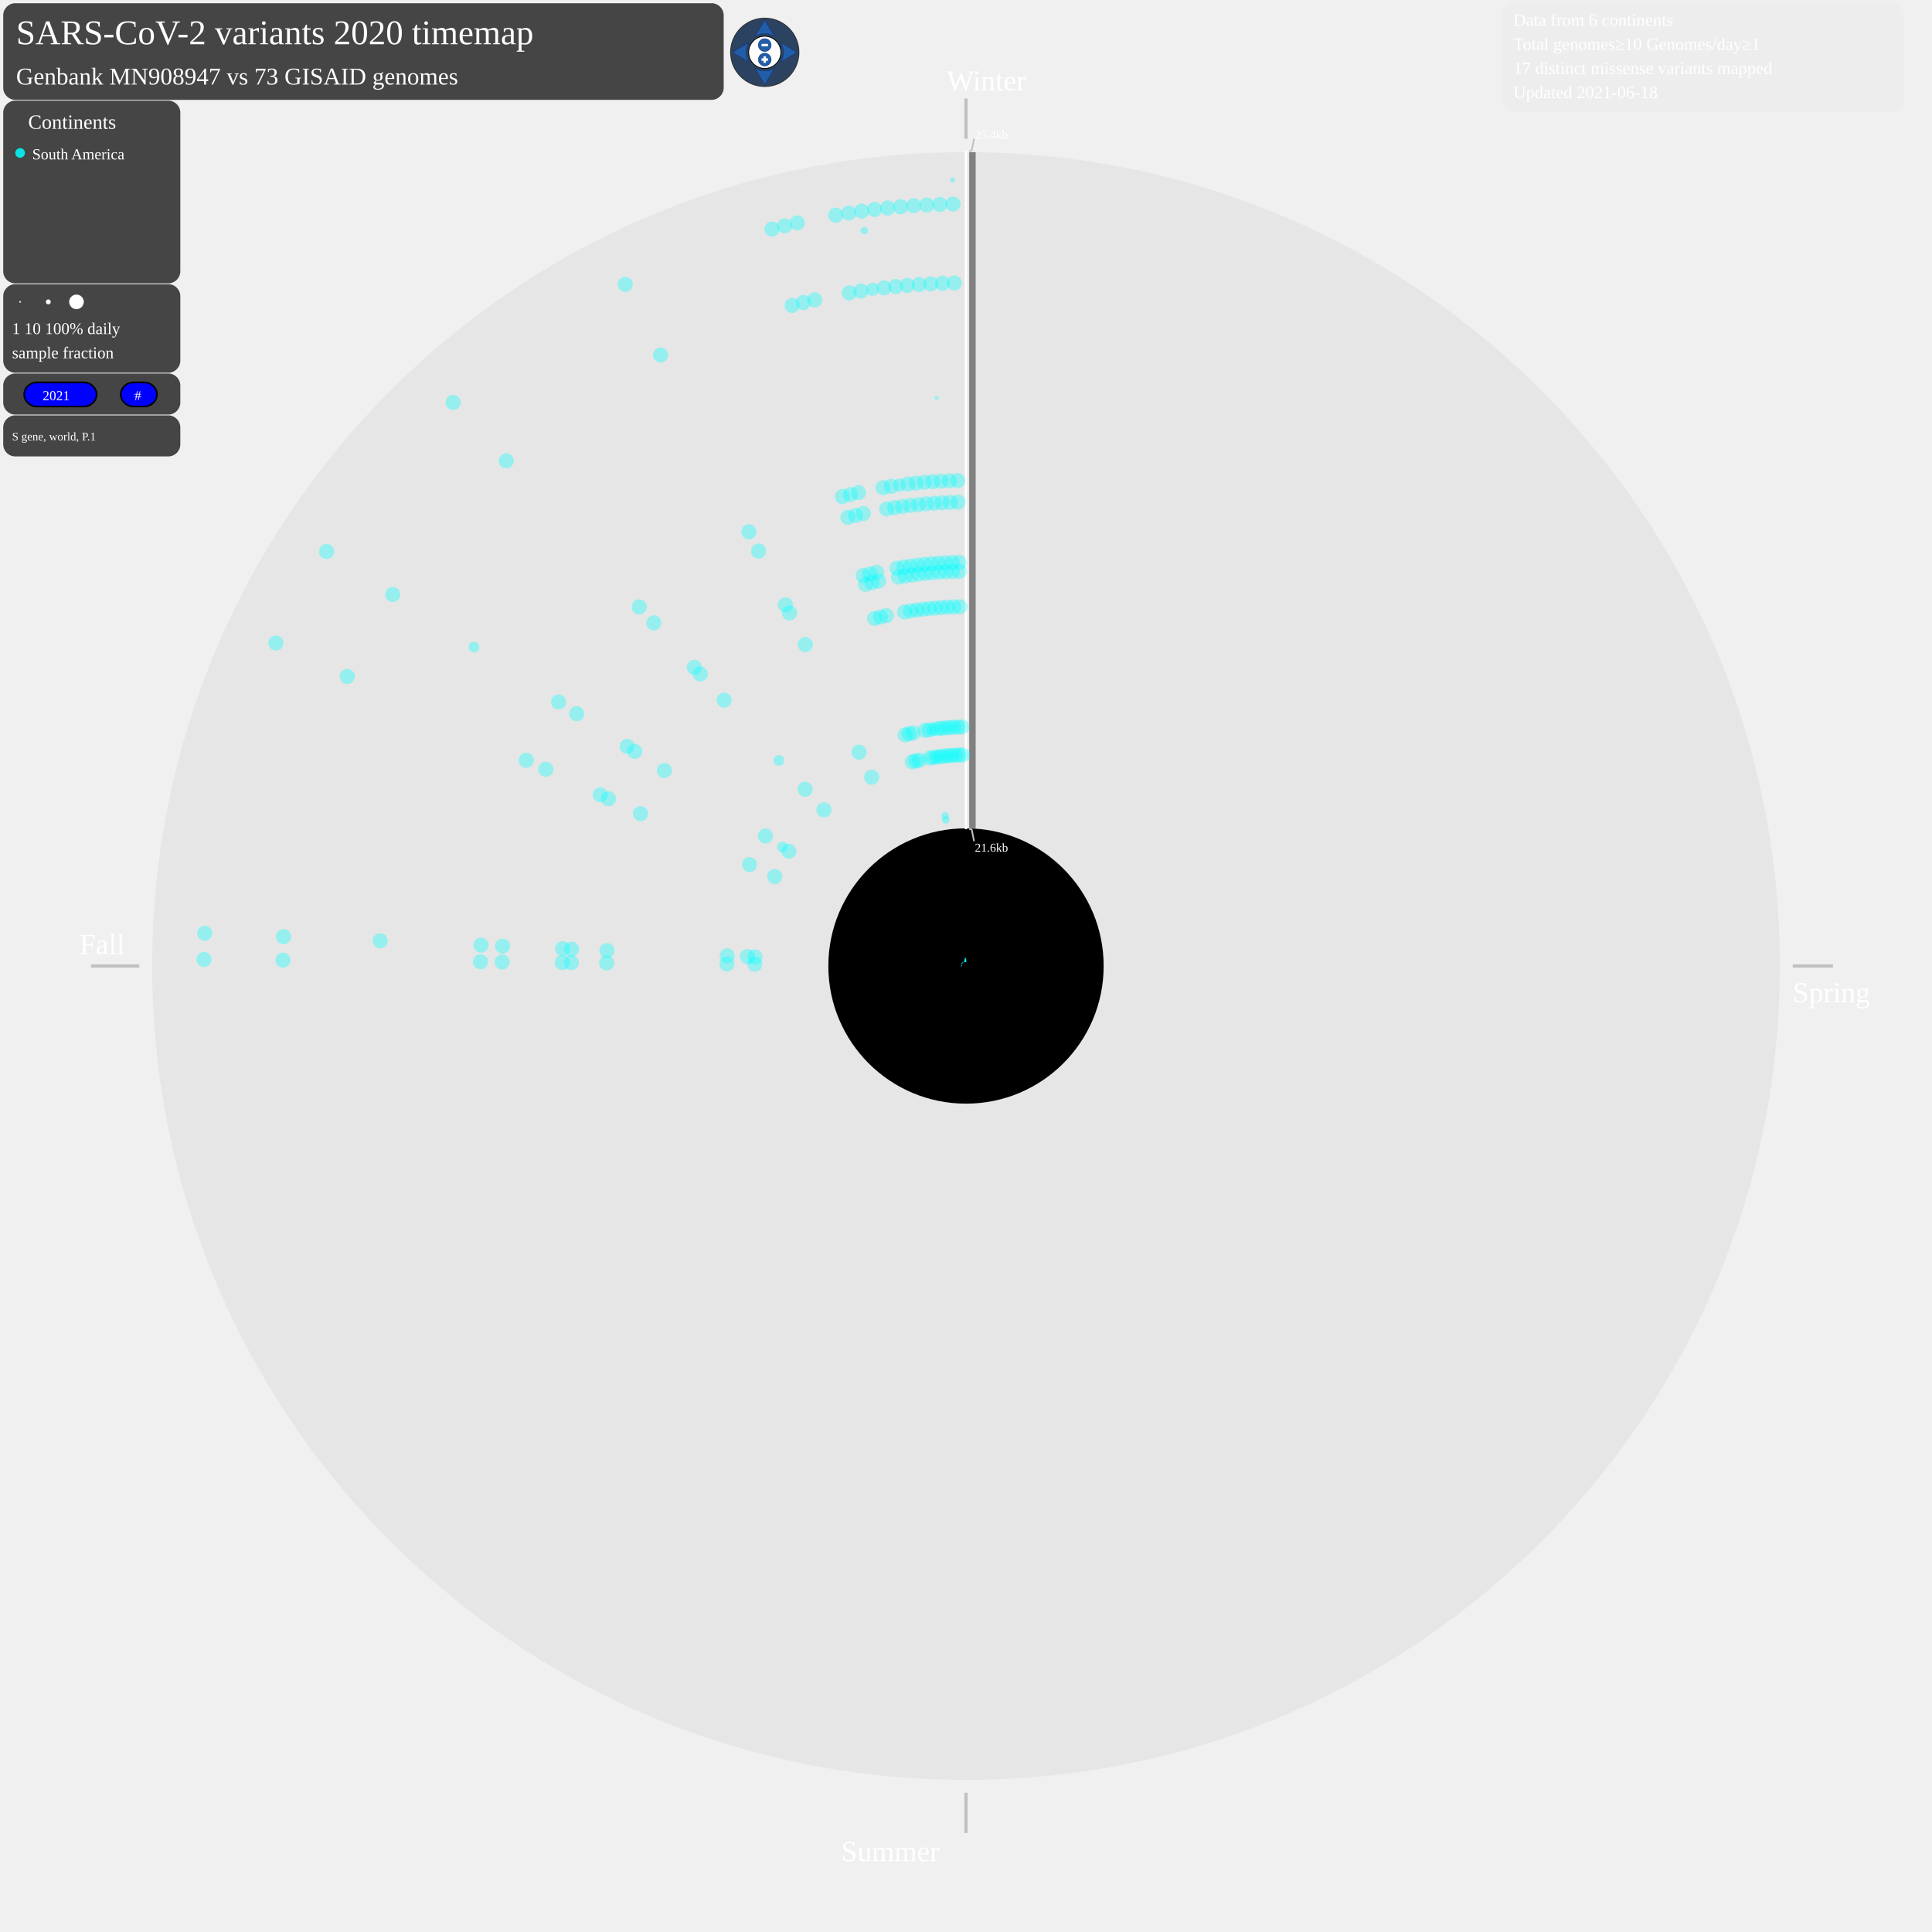
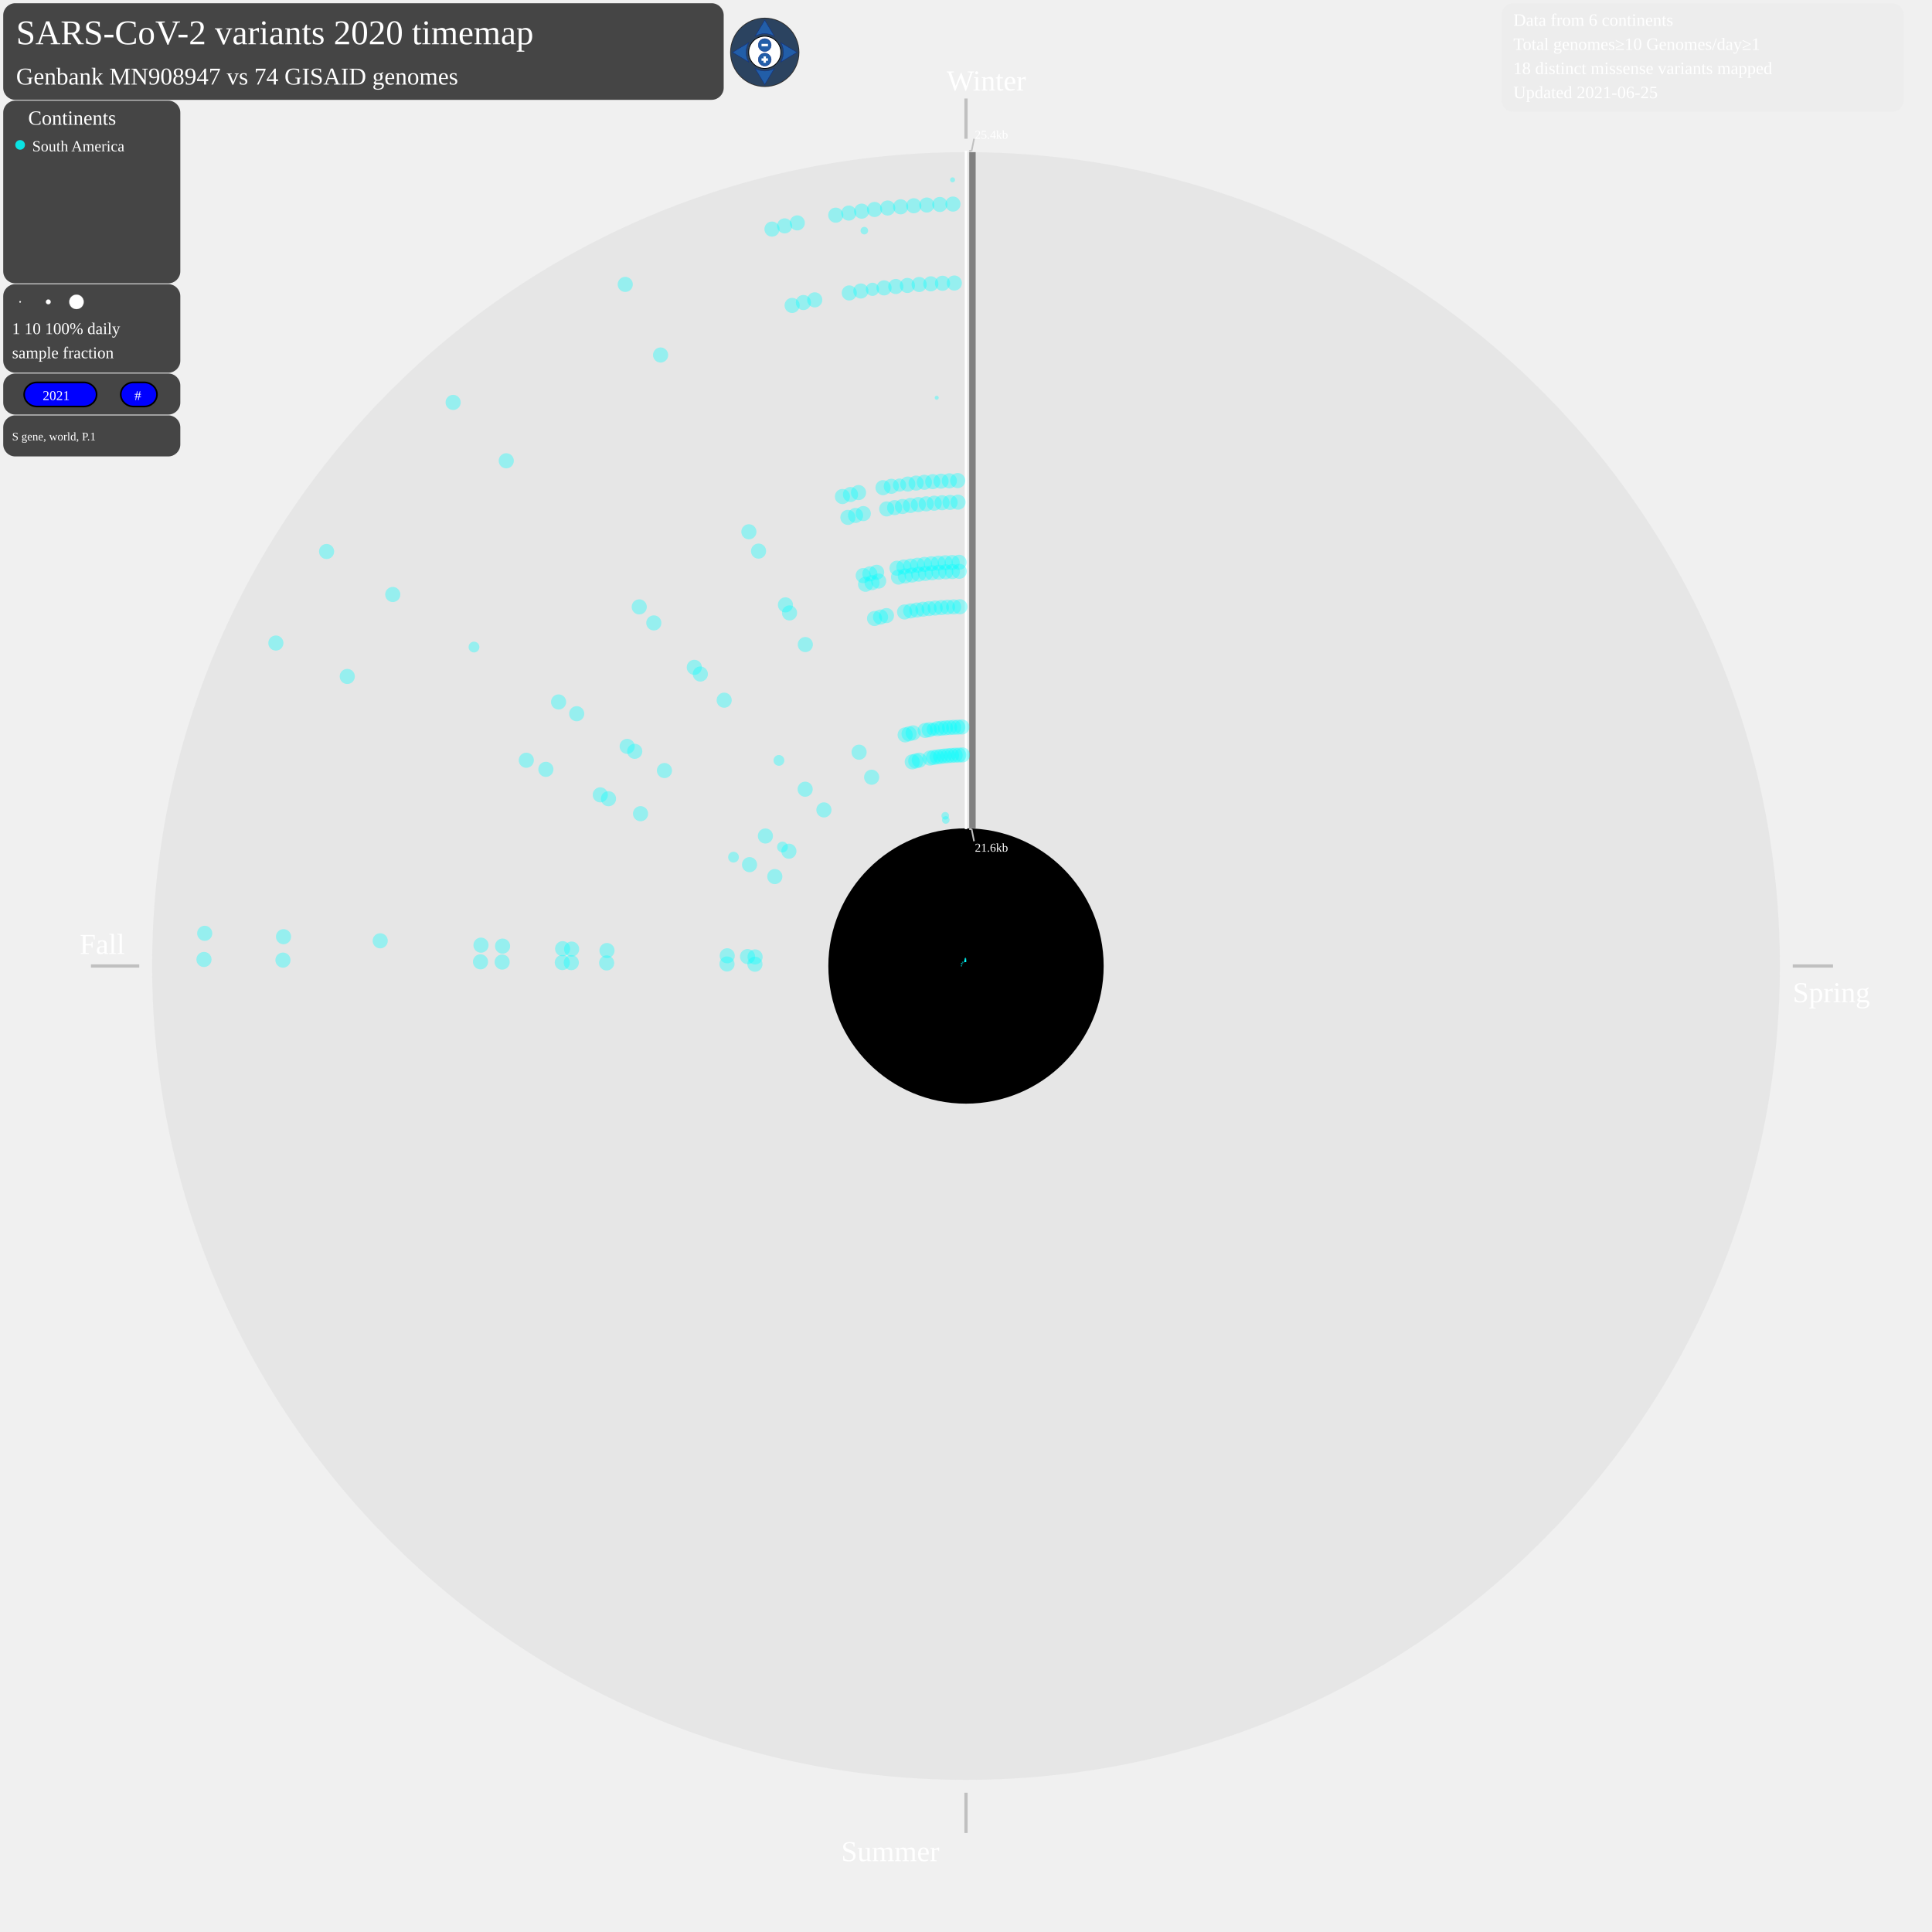
<svg xmlns="http://www.w3.org/2000/svg" width="2400" height="2400" style="background-color:black" viewBox="0 0 2400 2400" id="map-svg">
  <defs>
    <style type="text/css">
	.sb {
	stroke-width:0.8;
	stroke-opacity:0.7;
	}
	.sb:hover {
	stroke-width:0.8;
	stroke-opacity:1.0;
	}
	.compass {
	fill: #fff;
	stroke: #000;
	stroke-width: 1;
	}
	.button {
	fill: #225EA8;
	stroke: #0C2C84;
	stroke-width: 0.5;
	stroke-miterlimit:6;
	stroke-linecap: round;
	}
	.button:hover {
	stroke-width: 1;
	}
	.plus-minus {
	fill: #fff;
	pointer-events: none;
	}
	.legendcol {
	stroke: none;
	fill-opacity:0.85;
	}
	.legendcol:hover {
	fill-opacity:1.0;
	}
	.cv {
	stroke: none;
	fill-opacity:0.35;
	}
	.cv:hover {
	stroke: none;
	fill-opacity:0.8;
	}
	.SouthAmerica {
	stroke: none;
	fill-opacity:0.6;
	}
	.SouthAmerica:hover {
	stroke: none;
	fill-opacity:1.0;
	}
	a:link, a:visited {
	cursor: pointer;
	}
	a:hover, a:active {
	outline: dotted 2px yellow;
	}
	g:hover, g:active {
	outline: dotted 2px yellow;
	}
	.static {
	cursor: not-allowed;
	}
	.draggable, .draggable-group {
	cursor: pointer;
	}
	svg text {
	cursor: default;
	-webkit-user-select: none;
	-moz-user-select: none;
	-ms-user-select: none;
	user-select: none;
	}
	</style>
  </defs>
  <text font-size="3.6em" x="20" y="55" fill="white">SARS-CoV-2 variants 2020 timemap</text>
  <g id="matrix-group" transform="matrix(1 0 0 1 0 0)" class="draggable-group">
    <circle cx="1200" cy="1200" r="1011" style="fill:grey;stroke:black;stroke-width:0;fill-opacity:0.085;" />
    <circle cx="1200" cy="1200" r="171" style="fill:black;stroke:black;stroke-width:0;fill-opacity:1;" />
    <line x1="1200" y1="122.363" x2="1200" y2="172.363" style="stroke:silver;stroke-width:4" />
    <text font-size="3.0em" x="1176" y="112.363" fill="white">Winter</text>
    <line x1="2227" y1="1200" x2="2277" y2="1200" style="stroke:silver;stroke-width:4" />
    <text font-size="3.0em" x="2227" y="1245" fill="white">Spring</text>
    <line x1="1200" y1="2227" x2="1200" y2="2277" style="stroke:silver;stroke-width:4" />
    <text font-size="3.0em" x="1045" y="2312" fill="white">Summer</text>
    <line x1="173" y1="1200" x2="113" y2="1200" style="stroke:silver;stroke-width:4" />
    <text font-size="3.0em" x="99" y="1185" fill="white">Fall</text>
    <g>
      <line x1="1208" y1="1029" x2="1208" y2="189" style="stroke:grey;stroke-width:8" />
    </g>
    <line x1="1200" y1="187.363" x2="1200" y2="1030" style="stroke:white;stroke-width:3" />
    <line x1="1204" y1="187.363" x2="1207" y2="187.363" style="stroke:silver;stroke-width:2" />
    <line x1="1207" y1="187.363" x2="1210" y2="172.363" style="stroke:silver;stroke-width:2" />
    <line x1="1204" y1="1030" x2="1207" y2="1030" style="stroke:silver;stroke-width:2" />
    <line x1="1207" y1="1030" x2="1210" y2="1045" style="stroke:silver;stroke-width:2" />
    <text font-size="1.25em" x="1211" y="172.363" fill="white">25.4kb</text>
    <text font-size="1.25em" x="1211" y="1058" fill="white">21.6kb</text>
    <g class="SouthAmerica">
      <line x1="1195.0" y1="1200.0" x2="1193.6" y2="1199.9" style="stroke:cyan;" class="sb" />
    </g>
    <g class="SouthAmerica">
      <circle cx="937.8" cy="1197.8" r="9.4" style="fill:cyan;" class="cv" />
    </g>
    <g class="SouthAmerica">
      <circle cx="903.1" cy="1197.5" r="9.4" style="fill:cyan;" class="cv" />
    </g>
    <g class="SouthAmerica">
      <circle cx="753.6" cy="1196.2" r="9.4" style="fill:cyan;" class="cv" />
    </g>
    <g class="SouthAmerica">
      <circle cx="709.7" cy="1195.8" r="9.4" style="fill:cyan;" class="cv" />
    </g>
    <g class="SouthAmerica">
      <circle cx="698.5" cy="1195.7" r="9.4" style="fill:cyan;" class="cv" />
    </g>
    <g class="SouthAmerica">
      <circle cx="623.8" cy="1195.1" r="9.4" style="fill:cyan;" class="cv" />
    </g>
    <g class="SouthAmerica">
      <circle cx="596.9" cy="1194.8" r="9.4" style="fill:cyan;" class="cv" />
    </g>
    <g class="SouthAmerica">
      <circle cx="351.5" cy="1192.7" r="9.4" style="fill:cyan;" class="cv" />
    </g>
    <g class="SouthAmerica">
      <circle cx="253.4" cy="1191.9" r="9.4" style="fill:cyan;" class="cv" />
    </g>
    <g class="SouthAmerica">
      <line x1="1195.0" y1="1199.8" x2="1193.7" y2="1199.7" style="stroke:cyan;" class="sb" />
    </g>
    <g class="SouthAmerica">
      <circle cx="938.0" cy="1188.7" r="9.4" style="fill:cyan;" class="cv" />
    </g>
    <g class="SouthAmerica">
      <circle cx="928.6" cy="1188.3" r="9.4" style="fill:cyan;" class="cv" />
    </g>
    <g class="SouthAmerica">
      <circle cx="903.4" cy="1187.3" r="9.4" style="fill:cyan;" class="cv" />
    </g>
    <g class="SouthAmerica">
      <circle cx="754.0" cy="1180.8" r="9.4" style="fill:cyan;" class="cv" />
    </g>
    <g class="SouthAmerica">
      <circle cx="710.1" cy="1179.0" r="9.4" style="fill:cyan;" class="cv" />
    </g>
    <g class="SouthAmerica">
      <circle cx="698.9" cy="1178.5" r="9.4" style="fill:cyan;" class="cv" />
    </g>
    <g class="SouthAmerica">
      <circle cx="624.3" cy="1175.3" r="9.4" style="fill:cyan;" class="cv" />
    </g>
    <g class="SouthAmerica">
      <circle cx="597.5" cy="1174.1" r="9.4" style="fill:cyan;" class="cv" />
    </g>
    <g class="SouthAmerica">
      <circle cx="472.3" cy="1168.7" r="9.4" style="fill:cyan;" class="cv" />
    </g>
    <g class="SouthAmerica">
      <circle cx="352.2" cy="1163.6" r="9.4" style="fill:cyan;" class="cv" />
    </g>
    <g class="SouthAmerica">
      <circle cx="254.3" cy="1159.4" r="9.4" style="fill:cyan;" class="cv" />
    </g>
    <g class="SouthAmerica">
-       <line x1="1195.5" y1="1197.9" x2="1194.2" y2="1197.3" style="stroke:cyan;" class="sb" />
+       <line x1="1195.5" y1="1197.9" x2="1193.5" y2="1197.0" style="stroke:cyan;" class="sb" />
    </g>
    <g class="SouthAmerica">
      <circle cx="962.5" cy="1088.9" r="9.4" style="fill:cyan;" class="cv" />
    </g>
    <g class="SouthAmerica">
      <circle cx="931.1" cy="1074.1" r="9.4" style="fill:cyan;" class="cv" />
+     </g>
+     <g class="SouthAmerica">
+       <circle cx="911.2" cy="1064.8" r="6.7" style="fill:cyan;" class="cv" />
    </g>
    <g class="SouthAmerica">
      <circle cx="795.7" cy="1010.8" r="9.4" style="fill:cyan;" class="cv" />
    </g>
    <g class="SouthAmerica">
      <circle cx="755.9" cy="992.2" r="9.4" style="fill:cyan;" class="cv" />
    </g>
    <g class="SouthAmerica">
      <circle cx="745.7" cy="987.4" r="9.4" style="fill:cyan;" class="cv" />
    </g>
    <g class="SouthAmerica">
      <circle cx="678.1" cy="955.7" r="9.4" style="fill:cyan;" class="cv" />
    </g>
    <g class="SouthAmerica">
      <circle cx="653.8" cy="944.4" r="9.4" style="fill:cyan;" class="cv" />
    </g>
    <g class="SouthAmerica">
      <circle cx="431.4" cy="840.3" r="9.4" style="fill:cyan;" class="cv" />
    </g>
    <g class="SouthAmerica">
      <circle cx="342.7" cy="798.8" r="9.4" style="fill:cyan;" class="cv" />
    </g>
    <g class="SouthAmerica">
      <line x1="1195.8" y1="1197.3" x2="1194.0" y2="1196.1" style="stroke:cyan;" class="sb" />
    </g>
    <g class="SouthAmerica">
      <circle cx="980.0" cy="1057.4" r="9.4" style="fill:cyan;" class="cv" />
    </g>
    <g class="SouthAmerica">
      <circle cx="972.0" cy="1052.2" r="6.7" style="fill:cyan;" class="cv" />
    </g>
    <g class="SouthAmerica">
      <circle cx="950.8" cy="1038.5" r="9.4" style="fill:cyan;" class="cv" />
    </g>
    <g class="SouthAmerica">
      <circle cx="825.4" cy="957.2" r="9.4" style="fill:cyan;" class="cv" />
    </g>
    <g class="SouthAmerica">
      <circle cx="788.5" cy="933.3" r="9.4" style="fill:cyan;" class="cv" />
    </g>
    <g class="SouthAmerica">
      <circle cx="779.1" cy="927.2" r="9.4" style="fill:cyan;" class="cv" />
    </g>
    <g class="SouthAmerica">
      <circle cx="716.4" cy="886.6" r="9.4" style="fill:cyan;" class="cv" />
    </g>
    <g class="SouthAmerica">
      <circle cx="693.9" cy="872.0" r="9.4" style="fill:cyan;" class="cv" />
    </g>
    <g class="SouthAmerica">
      <circle cx="588.8" cy="803.8" r="6.7" style="fill:cyan;" class="cv" />
    </g>
    <g class="SouthAmerica">
      <circle cx="487.9" cy="738.5" r="9.4" style="fill:cyan;" class="cv" />
    </g>
    <g class="SouthAmerica">
      <circle cx="405.7" cy="685.1" r="9.4" style="fill:cyan;" class="cv" />
    </g>
    <g class="SouthAmerica">
      <line x1="1196.6" y1="1196.3" x2="1195.2" y2="1194.7" style="stroke:cyan;" class="sb" />
    </g>
    <g class="SouthAmerica">
      <circle cx="1023.5" cy="1006.1" r="9.4" style="fill:cyan;" class="cv" />
    </g>
    <g class="SouthAmerica">
      <circle cx="1000.2" cy="980.4" r="9.4" style="fill:cyan;" class="cv" />
    </g>
    <g class="SouthAmerica">
      <circle cx="967.6" cy="944.6" r="6.7" style="fill:cyan;" class="cv" />
    </g>
    <g class="SouthAmerica">
      <circle cx="899.6" cy="869.8" r="9.4" style="fill:cyan;" class="cv" />
    </g>
    <g class="SouthAmerica">
      <circle cx="870.0" cy="837.3" r="9.4" style="fill:cyan;" class="cv" />
    </g>
    <g class="SouthAmerica">
      <circle cx="862.5" cy="829.0" r="9.4" style="fill:cyan;" class="cv" />
    </g>
    <g class="SouthAmerica">
      <circle cx="812.2" cy="773.8" r="9.4" style="fill:cyan;" class="cv" />
    </g>
    <g class="SouthAmerica">
      <circle cx="794.1" cy="753.9" r="9.4" style="fill:cyan;" class="cv" />
    </g>
    <g class="SouthAmerica">
      <circle cx="628.9" cy="572.4" r="9.4" style="fill:cyan;" class="cv" />
    </g>
    <g class="SouthAmerica">
      <circle cx="562.9" cy="499.9" r="9.4" style="fill:cyan;" class="cv" />
    </g>
    <g class="SouthAmerica">
      <line x1="1197.8" y1="1195.5" x2="1197.2" y2="1194.3" style="stroke:cyan;" class="sb" />
    </g>
    <g class="SouthAmerica">
      <circle cx="1082.8" cy="965.5" r="9.4" style="fill:cyan;" class="cv" />
    </g>
    <g class="SouthAmerica">
      <circle cx="1067.2" cy="934.4" r="9.4" style="fill:cyan;" class="cv" />
    </g>
    <g class="SouthAmerica">
      <circle cx="1000.4" cy="800.7" r="9.4" style="fill:cyan;" class="cv" />
    </g>
    <g class="SouthAmerica">
      <circle cx="980.8" cy="761.4" r="9.4" style="fill:cyan;" class="cv" />
    </g>
    <g class="SouthAmerica">
      <circle cx="975.7" cy="751.4" r="9.4" style="fill:cyan;" class="cv" />
    </g>
    <g class="SouthAmerica">
      <circle cx="942.3" cy="684.6" r="9.4" style="fill:cyan;" class="cv" />
    </g>
    <g class="SouthAmerica">
      <circle cx="930.3" cy="660.6" r="9.4" style="fill:cyan;" class="cv" />
    </g>
    <g class="SouthAmerica">
      <circle cx="820.6" cy="441.0" r="9.4" style="fill:cyan;" class="cv" />
    </g>
    <g class="SouthAmerica">
      <circle cx="776.7" cy="353.3" r="9.4" style="fill:cyan;" class="cv" />
    </g>
    <g class="SouthAmerica">
      <line x1="1198.7" y1="1195.2" x2="1198.4" y2="1193.9" style="stroke:cyan;" class="sb" />
    </g>
    <g class="SouthAmerica">
      <circle cx="1133.2" cy="946.4" r="9.4" style="fill:cyan;" class="cv" />
    </g>
    <g class="SouthAmerica">
      <circle cx="1124.4" cy="912.9" r="9.4" style="fill:cyan;" class="cv" />
    </g>
    <g class="SouthAmerica">
      <circle cx="1086.4" cy="768.3" r="9.4" style="fill:cyan;" class="cv" />
    </g>
    <g class="SouthAmerica">
      <circle cx="1075.2" cy="725.8" r="9.4" style="fill:cyan;" class="cv" />
    </g>
    <g class="SouthAmerica">
      <circle cx="1072.3" cy="715.0" r="9.4" style="fill:cyan;" class="cv" />
    </g>
    <g class="SouthAmerica">
      <circle cx="1053.3" cy="642.7" r="9.4" style="fill:cyan;" class="cv" />
    </g>
    <g class="SouthAmerica">
      <circle cx="1046.5" cy="616.8" r="9.4" style="fill:cyan;" class="cv" />
    </g>
    <g class="SouthAmerica">
      <circle cx="984.0" cy="379.4" r="9.4" style="fill:cyan;" class="cv" />
    </g>
    <g class="SouthAmerica">
      <circle cx="959.0" cy="284.6" r="9.4" style="fill:cyan;" class="cv" />
    </g>
    <g class="SouthAmerica">
      <line x1="1198.8" y1="1195.1" x2="1198.2" y2="1192.5" style="stroke:cyan;" class="sb" />
    </g>
    <g class="SouthAmerica">
      <circle cx="1137.6" cy="945.3" r="9.4" style="fill:cyan;" class="cv" />
    </g>
    <g class="SouthAmerica">
      <circle cx="1129.3" cy="911.6" r="9.4" style="fill:cyan;" class="cv" />
    </g>
    <g class="SouthAmerica">
      <circle cx="1093.8" cy="766.5" r="9.4" style="fill:cyan;" class="cv" />
    </g>
    <g class="SouthAmerica">
      <circle cx="1083.3" cy="723.8" r="9.4" style="fill:cyan;" class="cv" />
    </g>
    <g class="SouthAmerica">
      <circle cx="1080.6" cy="712.9" r="9.4" style="fill:cyan;" class="cv" />
    </g>
    <g class="SouthAmerica">
      <circle cx="1062.8" cy="640.3" r="9.4" style="fill:cyan;" class="cv" />
    </g>
    <g class="SouthAmerica">
      <circle cx="1056.5" cy="614.3" r="9.4" style="fill:cyan;" class="cv" />
    </g>
    <g class="SouthAmerica">
      <circle cx="998.0" cy="375.8" r="9.4" style="fill:cyan;" class="cv" />
    </g>
    <g class="SouthAmerica">
      <circle cx="974.7" cy="280.6" r="9.4" style="fill:cyan;" class="cv" />
    </g>
    <g class="SouthAmerica">
      <line x1="1198.9" y1="1195.1" x2="1198.3" y2="1192.5" style="stroke:cyan;" class="sb" />
    </g>
    <g class="SouthAmerica">
      <circle cx="1142.0" cy="944.3" r="9.4" style="fill:cyan;" class="cv" />
    </g>
    <g class="SouthAmerica">
      <circle cx="1134.3" cy="910.4" r="9.4" style="fill:cyan;" class="cv" />
    </g>
    <g class="SouthAmerica">
      <circle cx="1101.2" cy="764.7" r="9.4" style="fill:cyan;" class="cv" />
    </g>
    <g class="SouthAmerica">
      <circle cx="1091.5" cy="721.8" r="9.4" style="fill:cyan;" class="cv" />
    </g>
    <g class="SouthAmerica">
      <circle cx="1089.0" cy="710.9" r="9.4" style="fill:cyan;" class="cv" />
    </g>
    <g class="SouthAmerica">
      <circle cx="1072.4" cy="638.0" r="9.4" style="fill:cyan;" class="cv" />
    </g>
    <g class="SouthAmerica">
      <circle cx="1066.5" cy="611.9" r="9.4" style="fill:cyan;" class="cv" />
    </g>
    <g class="SouthAmerica">
      <circle cx="1012.1" cy="372.5" r="9.4" style="fill:cyan;" class="cv" />
    </g>
    <g class="SouthAmerica">
      <circle cx="990.4" cy="276.9" r="9.4" style="fill:cyan;" class="cv" />
    </g>
    <g class="SouthAmerica">
      <line x1="1199.1" y1="1195.1" x2="1198.5" y2="1191.1" style="stroke:cyan;" class="sb" />
    </g>
    <g class="SouthAmerica">
      <circle cx="1155.2" cy="941.7" r="9.4" style="fill:cyan;" class="cv" />
    </g>
    <g class="SouthAmerica">
      <circle cx="1149.3" cy="907.4" r="9.4" style="fill:cyan;" class="cv" />
    </g>
    <g class="SouthAmerica">
      <circle cx="1123.7" cy="760.2" r="9.4" style="fill:cyan;" class="cv" />
    </g>
    <g class="SouthAmerica">
      <circle cx="1116.2" cy="716.9" r="9.4" style="fill:cyan;" class="cv" />
    </g>
    <g class="SouthAmerica">
      <circle cx="1114.3" cy="705.8" r="9.4" style="fill:cyan;" class="cv" />
    </g>
    <g class="SouthAmerica">
      <circle cx="1101.5" cy="632.2" r="9.4" style="fill:cyan;" class="cv" />
    </g>
    <g class="SouthAmerica">
      <circle cx="1096.9" cy="605.8" r="9.4" style="fill:cyan;" class="cv" />
    </g>
    <g class="SouthAmerica">
      <circle cx="1055.0" cy="363.9" r="9.4" style="fill:cyan;" class="cv" />
    </g>
    <g class="SouthAmerica">
      <circle cx="1038.2" cy="267.3" r="9.4" style="fill:cyan;" class="cv" />
    </g>
    <g class="SouthAmerica">
      <line x1="1199.2" y1="1195.1" x2="1198.8" y2="1192.4" style="stroke:cyan;" class="sb" />
    </g>
    <g class="SouthAmerica">
      <circle cx="1159.7" cy="940.9" r="9.4" style="fill:cyan;" class="cv" />
    </g>
    <g class="SouthAmerica">
      <circle cx="1154.3" cy="906.6" r="9.4" style="fill:cyan;" class="cv" />
    </g>
    <g class="SouthAmerica">
      <circle cx="1131.3" cy="758.9" r="9.4" style="fill:cyan;" class="cv" />
    </g>
    <g class="SouthAmerica">
      <circle cx="1124.6" cy="715.5" r="9.4" style="fill:cyan;" class="cv" />
    </g>
    <g class="SouthAmerica">
      <circle cx="1122.8" cy="704.4" r="9.4" style="fill:cyan;" class="cv" />
    </g>
    <g class="SouthAmerica">
      <circle cx="1111.3" cy="630.6" r="9.4" style="fill:cyan;" class="cv" />
    </g>
    <g class="SouthAmerica">
      <circle cx="1107.2" cy="604.1" r="9.4" style="fill:cyan;" class="cv" />
    </g>
    <g class="SouthAmerica">
      <circle cx="1069.4" cy="361.5" r="9.4" style="fill:cyan;" class="cv" />
    </g>
    <g class="SouthAmerica">
      <circle cx="1054.4" cy="264.7" r="9.4" style="fill:cyan;" class="cv" />
    </g>
    <g class="SouthAmerica">
      <line x1="1199.3" y1="1195.0" x2="1198.6" y2="1190.1" style="stroke:cyan;" class="sb" />
    </g>
    <g class="SouthAmerica">
      <circle cx="1174.9" cy="1018.6" r="4.7" style="fill:cyan;" class="cv" />
    </g>
    <g class="SouthAmerica">
      <circle cx="1174.2" cy="1013.4" r="4.7" style="fill:cyan;" class="cv" />
    </g>
    <g class="SouthAmerica">
      <circle cx="1164.1" cy="940.3" r="9.4" style="fill:cyan;" class="cv" />
    </g>
    <g class="SouthAmerica">
      <circle cx="1159.3" cy="905.9" r="8.2" style="fill:cyan;" class="cv" />
    </g>
    <g class="SouthAmerica">
      <circle cx="1138.9" cy="757.8" r="9.4" style="fill:cyan;" class="cv" />
    </g>
    <g class="SouthAmerica">
      <circle cx="1132.9" cy="714.3" r="9.4" style="fill:cyan;" class="cv" />
    </g>
    <g class="SouthAmerica">
      <circle cx="1131.3" cy="703.2" r="9.4" style="fill:cyan;" class="cv" />
    </g>
    <g class="SouthAmerica">
      <circle cx="1121.1" cy="629.2" r="9.4" style="fill:cyan;" class="cv" />
    </g>
    <g class="SouthAmerica">
      <circle cx="1117.4" cy="602.6" r="8.2" style="fill:cyan;" class="cv" />
    </g>
    <g class="SouthAmerica">
      <circle cx="1083.8" cy="359.4" r="8.2" style="fill:cyan;" class="cv" />
    </g>
    <g class="SouthAmerica">
      <circle cx="1073.7" cy="286.5" r="4.7" style="fill:cyan;" class="cv" />
    </g>
    <g class="SouthAmerica">
      <circle cx="1070.4" cy="262.3" r="9.4" style="fill:cyan;" class="cv" />
    </g>
    <g class="SouthAmerica">
      <line x1="1199.4" y1="1195.0" x2="1199.2" y2="1193.7" style="stroke:cyan;" class="sb" />
    </g>
    <g class="SouthAmerica">
      <circle cx="1168.5" cy="939.7" r="9.4" style="fill:cyan;" class="cv" />
    </g>
    <g class="SouthAmerica">
      <circle cx="1164.4" cy="905.2" r="9.4" style="fill:cyan;" class="cv" />
    </g>
    <g class="SouthAmerica">
      <circle cx="1146.5" cy="756.8" r="9.4" style="fill:cyan;" class="cv" />
    </g>
    <g class="SouthAmerica">
      <circle cx="1141.2" cy="713.2" r="9.4" style="fill:cyan;" class="cv" />
    </g>
    <g class="SouthAmerica">
      <circle cx="1139.8" cy="702.1" r="9.4" style="fill:cyan;" class="cv" />
    </g>
    <g class="SouthAmerica">
      <circle cx="1130.9" cy="627.9" r="9.4" style="fill:cyan;" class="cv" />
    </g>
    <g class="SouthAmerica">
      <circle cx="1127.7" cy="601.3" r="9.4" style="fill:cyan;" class="cv" />
    </g>
    <g class="SouthAmerica">
      <circle cx="1098.2" cy="357.6" r="9.4" style="fill:cyan;" class="cv" />
    </g>
    <g class="SouthAmerica">
      <circle cx="1086.4" cy="260.2" r="9.4" style="fill:cyan;" class="cv" />
    </g>
    <g class="SouthAmerica">
      <line x1="1199.5" y1="1195.0" x2="1199.3" y2="1192.9" style="stroke:cyan;" class="sb" />
    </g>
    <g class="SouthAmerica">
      <circle cx="1173.0" cy="939.2" r="9.4" style="fill:cyan;" class="cv" />
    </g>
    <g class="SouthAmerica">
      <circle cx="1169.5" cy="904.6" r="9.4" style="fill:cyan;" class="cv" />
    </g>
    <g class="SouthAmerica">
      <circle cx="1154.1" cy="756.0" r="9.4" style="fill:cyan;" class="cv" />
    </g>
    <g class="SouthAmerica">
      <circle cx="1149.6" cy="712.3" r="9.4" style="fill:cyan;" class="cv" />
    </g>
    <g class="SouthAmerica">
      <circle cx="1148.4" cy="701.1" r="9.4" style="fill:cyan;" class="cv" />
    </g>
    <g class="SouthAmerica">
      <circle cx="1140.8" cy="626.8" r="9.4" style="fill:cyan;" class="cv" />
    </g>
    <g class="SouthAmerica">
      <circle cx="1138.0" cy="600.1" r="9.4" style="fill:cyan;" class="cv" />
    </g>
    <g class="SouthAmerica">
      <circle cx="1112.8" cy="355.9" r="9.4" style="fill:cyan;" class="cv" />
    </g>
    <g class="SouthAmerica">
      <circle cx="1102.7" cy="258.4" r="9.4" style="fill:cyan;" class="cv" />
    </g>
    <g class="SouthAmerica">
      <line x1="1199.6" y1="1195.0" x2="1199.5" y2="1193.7" style="stroke:cyan;" class="sb" />
    </g>
    <g class="SouthAmerica">
      <circle cx="1177.5" cy="938.8" r="9.4" style="fill:cyan;" class="cv" />
    </g>
    <g class="SouthAmerica">
      <circle cx="1174.5" cy="904.2" r="9.4" style="fill:cyan;" class="cv" />
    </g>
    <g class="SouthAmerica">
      <circle cx="1161.7" cy="755.3" r="9.4" style="fill:cyan;" class="cv" />
    </g>
    <g class="SouthAmerica">
      <circle cx="1157.9" cy="711.5" r="9.4" style="fill:cyan;" class="cv" />
    </g>
    <g class="SouthAmerica">
      <circle cx="1157.0" cy="700.3" r="9.4" style="fill:cyan;" class="cv" />
    </g>
    <g class="SouthAmerica">
      <circle cx="1150.6" cy="625.9" r="9.4" style="fill:cyan;" class="cv" />
    </g>
    <g class="SouthAmerica">
      <circle cx="1148.3" cy="599.1" r="9.4" style="fill:cyan;" class="cv" />
    </g>
    <g class="SouthAmerica">
      <circle cx="1127.2" cy="354.6" r="9.4" style="fill:cyan;" class="cv" />
    </g>
    <g class="SouthAmerica">
      <circle cx="1118.8" cy="256.9" r="9.4" style="fill:cyan;" class="cv" />
    </g>
    <g class="SouthAmerica">
      <line x1="1199.7" y1="1195.0" x2="1199.5" y2="1192.3" style="stroke:cyan;" class="sb" />
    </g>
    <g class="SouthAmerica">
      <circle cx="1182.0" cy="938.4" r="9.4" style="fill:cyan;" class="cv" />
    </g>
    <g class="SouthAmerica">
      <circle cx="1179.6" cy="903.8" r="9.4" style="fill:cyan;" class="cv" />
    </g>
    <g class="SouthAmerica">
      <circle cx="1169.4" cy="754.7" r="9.4" style="fill:cyan;" class="cv" />
    </g>
    <g class="SouthAmerica">
      <circle cx="1166.4" cy="710.8" r="9.4" style="fill:cyan;" class="cv" />
    </g>
    <g class="SouthAmerica">
      <circle cx="1165.6" cy="699.6" r="9.4" style="fill:cyan;" class="cv" />
    </g>
    <g class="SouthAmerica">
      <circle cx="1160.5" cy="625.1" r="9.4" style="fill:cyan;" class="cv" />
    </g>
    <g class="SouthAmerica">
      <circle cx="1158.7" cy="598.3" r="9.4" style="fill:cyan;" class="cv" />
    </g>
    <g class="SouthAmerica">
      <circle cx="1141.8" cy="353.4" r="9.4" style="fill:cyan;" class="cv" />
    </g>
    <g class="SouthAmerica">
      <circle cx="1135.1" cy="255.6" r="9.4" style="fill:cyan;" class="cv" />
    </g>
    <g class="SouthAmerica">
      <line x1="1199.7" y1="1195.0" x2="1199.5" y2="1189.7" style="stroke:cyan;" class="sb" />
    </g>
    <g class="SouthAmerica">
      <circle cx="1186.5" cy="938.1" r="9.4" style="fill:cyan;" class="cv" />
    </g>
    <g class="SouthAmerica">
      <circle cx="1184.7" cy="903.5" r="9.4" style="fill:cyan;" class="cv" />
    </g>
    <g class="SouthAmerica">
      <circle cx="1177.0" cy="754.2" r="9.4" style="fill:cyan;" class="cv" />
    </g>
    <g class="SouthAmerica">
      <circle cx="1174.8" cy="710.3" r="9.4" style="fill:cyan;" class="cv" />
    </g>
    <g class="SouthAmerica">
      <circle cx="1174.2" cy="699.1" r="9.4" style="fill:cyan;" class="cv" />
    </g>
    <g class="SouthAmerica">
      <circle cx="1170.3" cy="624.5" r="9.4" style="fill:cyan;" class="cv" />
    </g>
    <g class="SouthAmerica">
      <circle cx="1169.0" cy="597.7" r="9.4" style="fill:cyan;" class="cv" />
    </g>
    <g class="SouthAmerica">
      <circle cx="1163.6" cy="494.1" r="2.5" style="fill:cyan;" class="cv" />
    </g>
    <g class="SouthAmerica">
      <circle cx="1156.3" cy="352.6" r="9.4" style="fill:cyan;" class="cv" />
    </g>
    <g class="SouthAmerica">
      <circle cx="1151.3" cy="254.7" r="9.4" style="fill:cyan;" class="cv" />
    </g>
    <g class="SouthAmerica">
      <line x1="1199.8" y1="1195.0" x2="1199.7" y2="1191.2" style="stroke:cyan;" class="sb" />
    </g>
    <g class="SouthAmerica">
      <circle cx="1191.0" cy="938.0" r="9.4" style="fill:cyan;" class="cv" />
    </g>
    <g class="SouthAmerica">
      <circle cx="1189.8" cy="903.3" r="9.4" style="fill:cyan;" class="cv" />
    </g>
    <g class="SouthAmerica">
      <circle cx="1184.7" cy="753.9" r="9.4" style="fill:cyan;" class="cv" />
    </g>
    <g class="SouthAmerica">
      <circle cx="1183.1" cy="710.0" r="9.4" style="fill:cyan;" class="cv" />
    </g>
    <g class="SouthAmerica">
      <circle cx="1182.8" cy="698.8" r="9.4" style="fill:cyan;" class="cv" />
    </g>
    <g class="SouthAmerica">
      <circle cx="1180.2" cy="624.1" r="9.4" style="fill:cyan;" class="cv" />
    </g>
    <g class="SouthAmerica">
      <circle cx="1179.3" cy="597.3" r="9.4" style="fill:cyan;" class="cv" />
    </g>
    <g class="SouthAmerica">
      <circle cx="1170.8" cy="351.9" r="9.4" style="fill:cyan;" class="cv" />
    </g>
    <g class="SouthAmerica">
      <circle cx="1167.5" cy="254.0" r="9.4" style="fill:cyan;" class="cv" />
    </g>
    <g class="SouthAmerica">
      <line x1="1199.9" y1="1195.0" x2="1199.8" y2="1190.5" style="stroke:cyan;" class="sb" />
    </g>
    <g class="SouthAmerica">
      <circle cx="1195.5" cy="937.8" r="9.4" style="fill:cyan;" class="cv" />
    </g>
    <g class="SouthAmerica">
      <circle cx="1194.9" cy="903.1" r="9.4" style="fill:cyan;" class="cv" />
    </g>
    <g class="SouthAmerica">
      <circle cx="1192.4" cy="753.7" r="9.4" style="fill:cyan;" class="cv" />
    </g>
    <g class="SouthAmerica">
      <circle cx="1191.6" cy="709.7" r="9.4" style="fill:cyan;" class="cv" />
    </g>
    <g class="SouthAmerica">
      <circle cx="1191.4" cy="698.5" r="9.4" style="fill:cyan;" class="cv" />
    </g>
    <g class="SouthAmerica">
      <circle cx="1190.1" cy="623.8" r="9.4" style="fill:cyan;" class="cv" />
    </g>
    <g class="SouthAmerica">
      <circle cx="1189.7" cy="597.0" r="9.4" style="fill:cyan;" class="cv" />
    </g>
    <g class="SouthAmerica">
      <circle cx="1185.5" cy="351.6" r="9.4" style="fill:cyan;" class="cv" />
    </g>
    <g class="SouthAmerica">
      <circle cx="1183.8" cy="253.5" r="9.4" style="fill:cyan;" class="cv" />
    </g>
    <g class="SouthAmerica">
      <circle cx="1183.3" cy="223.4" r="3.1" style="fill:cyan;" class="cv" />
    </g>
  </g>
  <rect x="4" y="4" width="895" height="120" rx="15" style="fill:#1B1B1B;stroke-width:0;fill-opacity:0.8;" />
  <a href="https://bcgsc.github.io/SARS2">
    <text font-size="3.6em" x="20" y="55" fill="white">SARS-CoV-2 variants 2020 timemap</text>
  </a>
-   <text font-size="2.5em" x="20" y="105" fill="white">Genbank MN908947 vs 73 GISAID genomes</text>
+   <text font-size="2.5em" x="20" y="105" fill="white">Genbank MN908947 vs 74 GISAID genomes</text>
  <circle cx="950" cy="65" r="43" fill="black" opacity="0.8" />
  <circle cx="950" cy="65" r="42" fill="#225EA8" opacity="0.4" />
  <path class="button" d="M950 25 l12   20 a40, 70 0 0,0 -24,  0z" />
  <path class="button" d="M910 65 l20  -12 a70, 40 0 0,0   0, 24z" />
  <path class="button" d="M950 105 l12  -20 a40, 70 0 0,1 -24,  0z" />
  <path class="button" d="M990 65 l-20 -12 a70, 40 0 0,1   0, 24z" />
  <circle class="compass" cx="950" cy="65" r="20" />
  <circle class="button" cx="950" cy="56" r="8" />
  <circle class="button" cx="950" cy="74" r="8" />
  <rect class="plus-minus" x="946" y="54.5" width="8" height="3" />
  <rect class="plus-minus" x="946" y="72.5" width="8" height="3" />
  <rect class="plus-minus" x="948.5" y="70" width="3" height="8" />
  <rect x="4" y="125" width="220" height="227" rx="15" style="fill:#1B1B1B;stroke-width:0;fill-opacity:0.8;" />
  <rect x="4" y="353" width="220" height="110" rx="15" style="fill:#1B1B1B;stroke-width:0;fill-opacity:0.8;" />
  <rect x="4" y="464" width="220" height="51" rx="15" style="fill:#1B1B1B;stroke-width:0;fill-opacity:0.8;" />
  <rect x="4" y="516" width="220" height="51" rx="15" style="fill:#1B1B1B;stroke-width:0;fill-opacity:0.8;" />
  <text font-size="1.2em" x="15" y="547" fill="white">S gene, world, P.1</text>
  <a href="https://bcgsc.github.io/SARS2_2021/2021ratioSARS2spike_P1.svg">
    <rect x="30" y="475" width="90" height="30" rx="16" style="fill:blue;stroke:black;stroke-width:2;" />
    <text font-size="1.4em" x="53" y="497" fill="white">2021</text>
  </a>
  <a href="https://bcgsc.github.io/SARS2/2020SARS2spike_P1.svg">
    <rect x="150" y="475" width="45" height="30" rx="16" style="fill:blue;stroke:black;stroke-width:2;" />
    <text font-size="1.4em" x="167" y="497" fill="white">#</text>
  </a>
-   <text font-size="2.1em" x="35" y="160" fill="white">Continents</text>
+   <text font-size="2.1em" x="35" y="155" fill="white">Continents</text>
  <g class="SouthAmerica">
-     <circle cx="25" cy="190" r="6" style="fill:cyan;stroke:black;stroke-width:0;" class="legendcol" />
+     <circle cx="25" cy="180" r="6" style="fill:cyan;stroke:black;stroke-width:0;" class="legendcol" />
  </g>
-   <text font-size="1.6em" x="40" y="198" fill="white">South America</text>
+   <text font-size="1.6em" x="40" y="188" fill="white">South America</text>
  <circle cx="25" cy="375" r="1" style="fill:white;stroke:lightgrey;stroke-width:0.2;" />
  <circle cx="60" cy="375" r="3" style="fill:white;stroke:lightgrey;stroke-width:0.2;" />
  <circle cx="95" cy="375" r="9" style="fill:white;stroke:lightgrey;stroke-width:0.2;" />
  <text font-size="1.7em" x="15" y="415" fill="white">1      10        100% daily</text>
  <text font-size="1.7em" x="15" y="445" fill="white">sample fraction</text>
  <rect x="1865" y="4" width="500" height="135" rx="15" style="fill:gainsboro;stroke-width:0;fill-opacity:0.15;" />
  <text font-size="1.8em" x="1880" y="32" fill="white">Data from 6 continents</text>
  <text font-size="1.8em" x="1880" y="62" fill="white">Total genomes≥10  Genomes/day≥1</text>
-   <text font-size="1.8em" x="1880" y="92" fill="white">17 distinct missense variants mapped</text>
-   <text font-size="1.8em" x="1880" y="122" fill="white">Updated 2021-06-18</text>
+   <text font-size="1.8em" x="1880" y="92" fill="white">18 distinct missense variants mapped</text>
+   <text font-size="1.8em" x="1880" y="122" fill="white">Updated 2021-06-25</text>
</svg>
